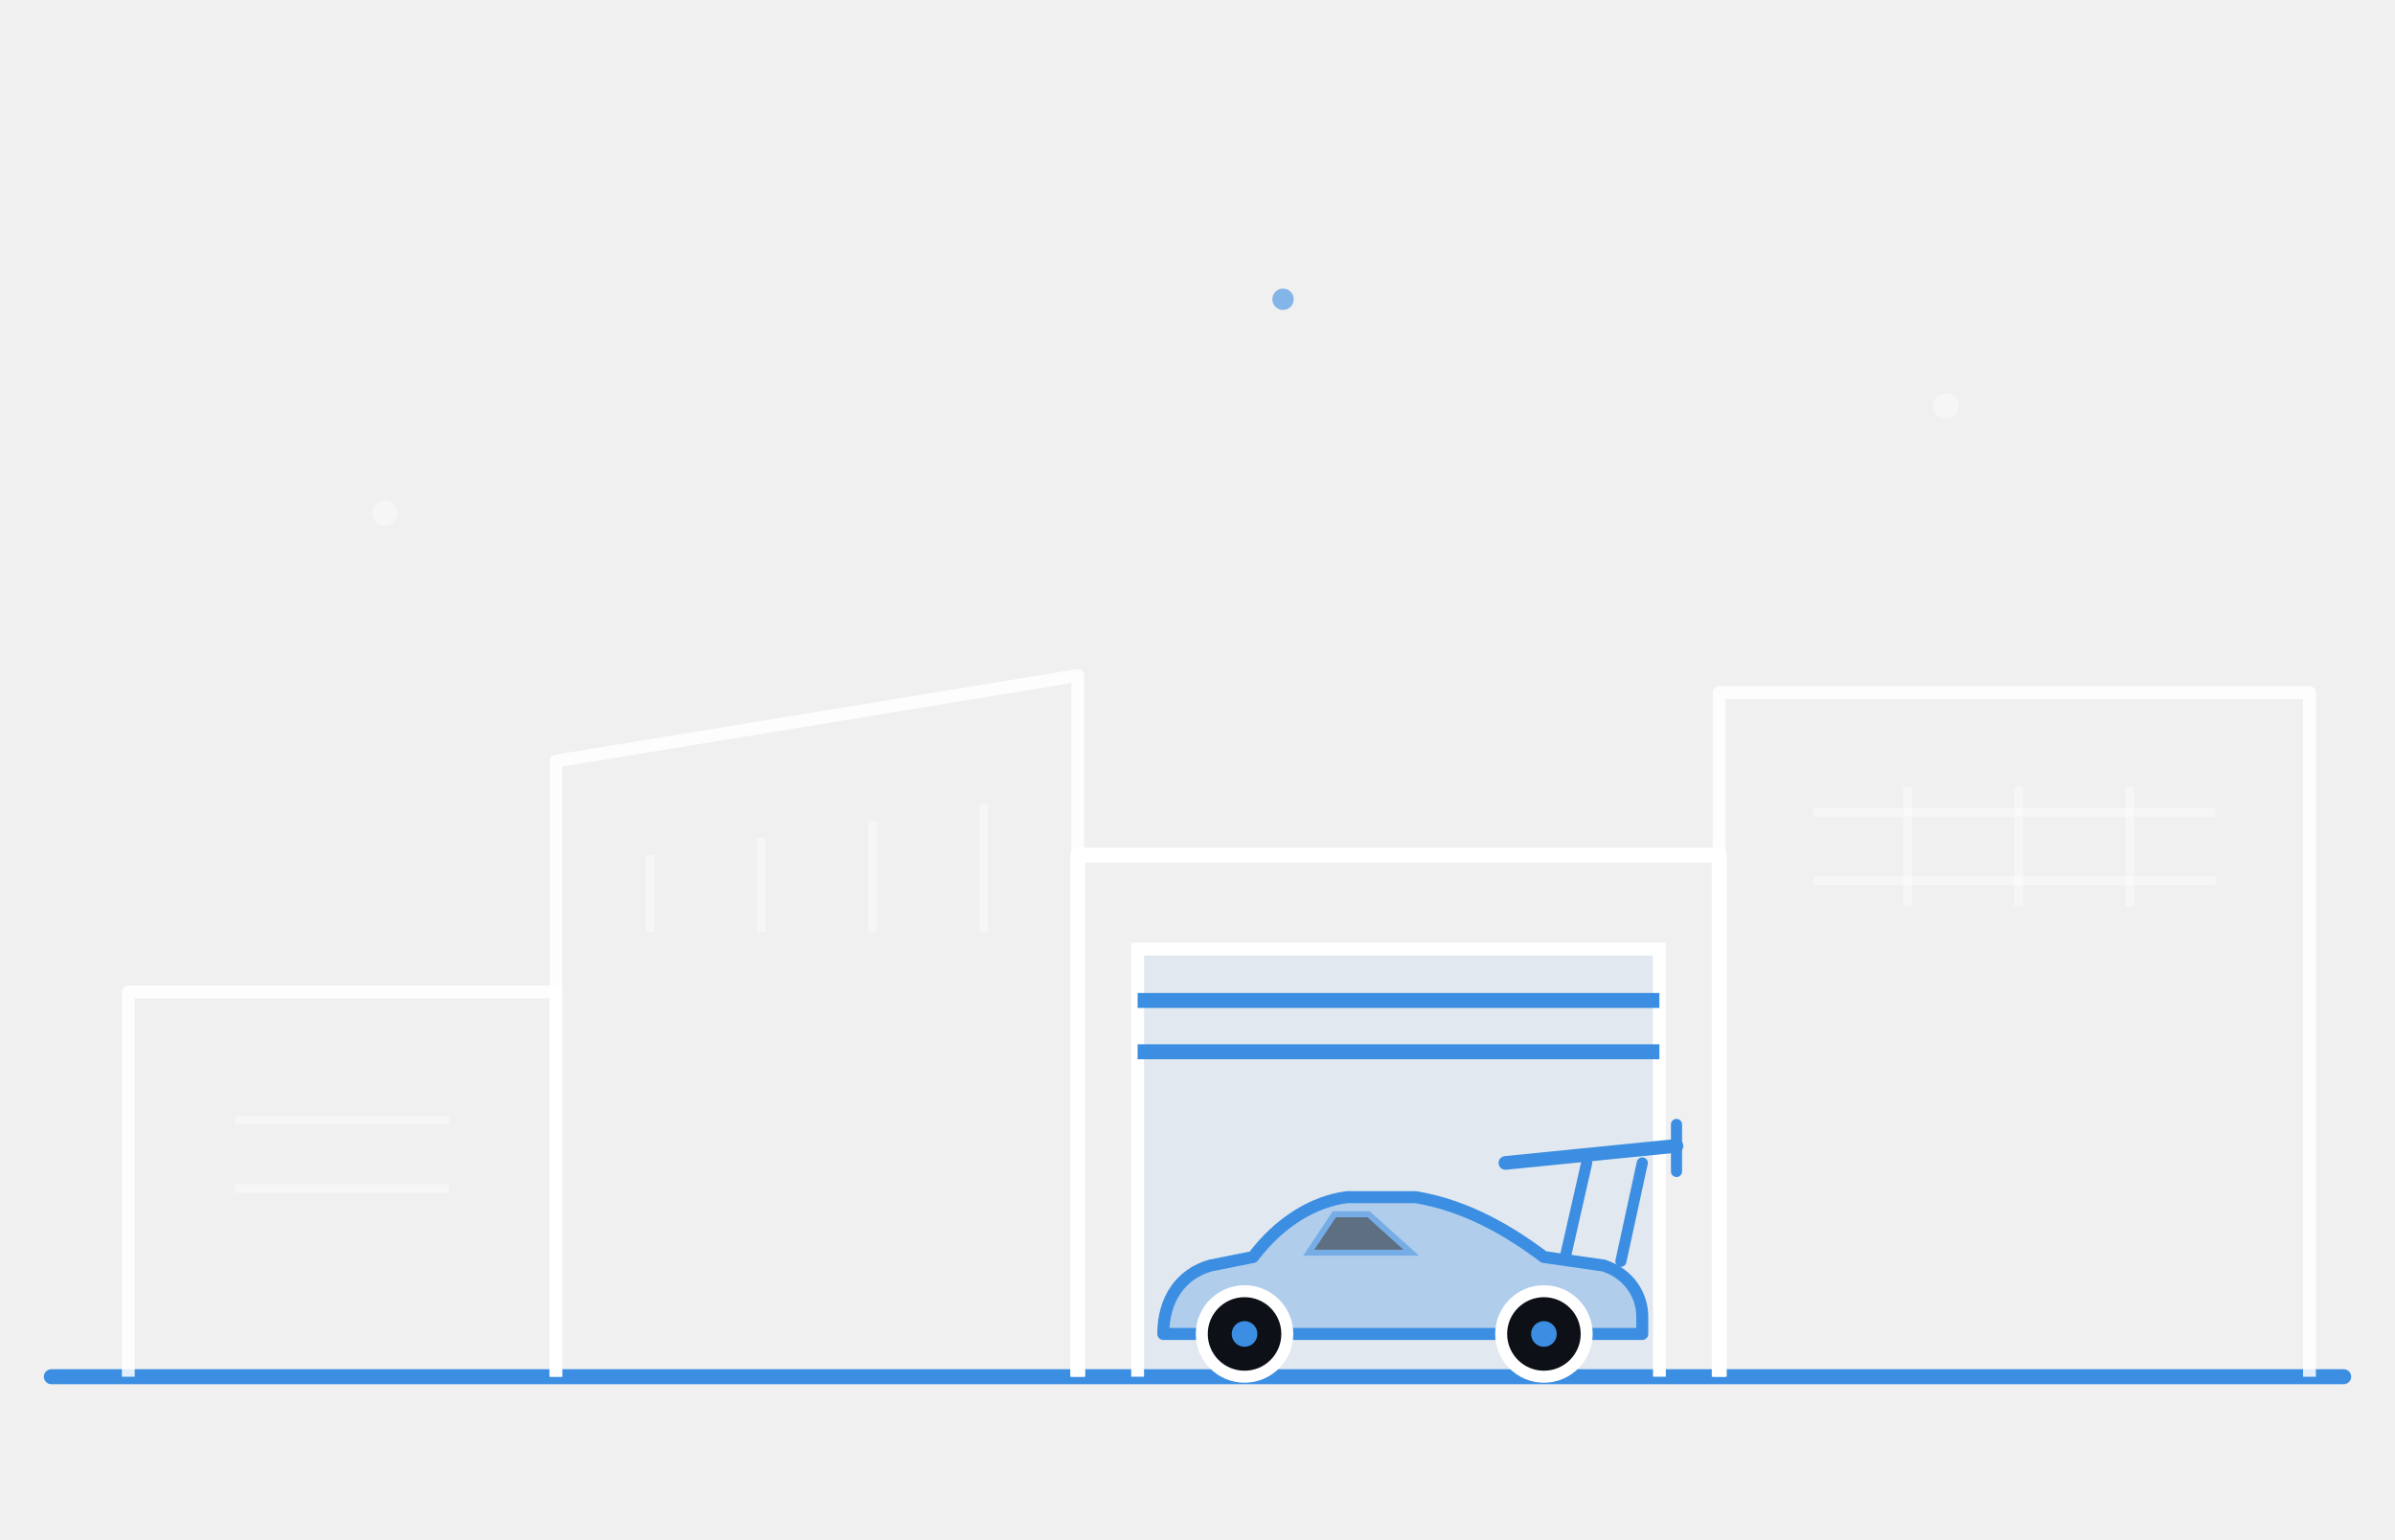
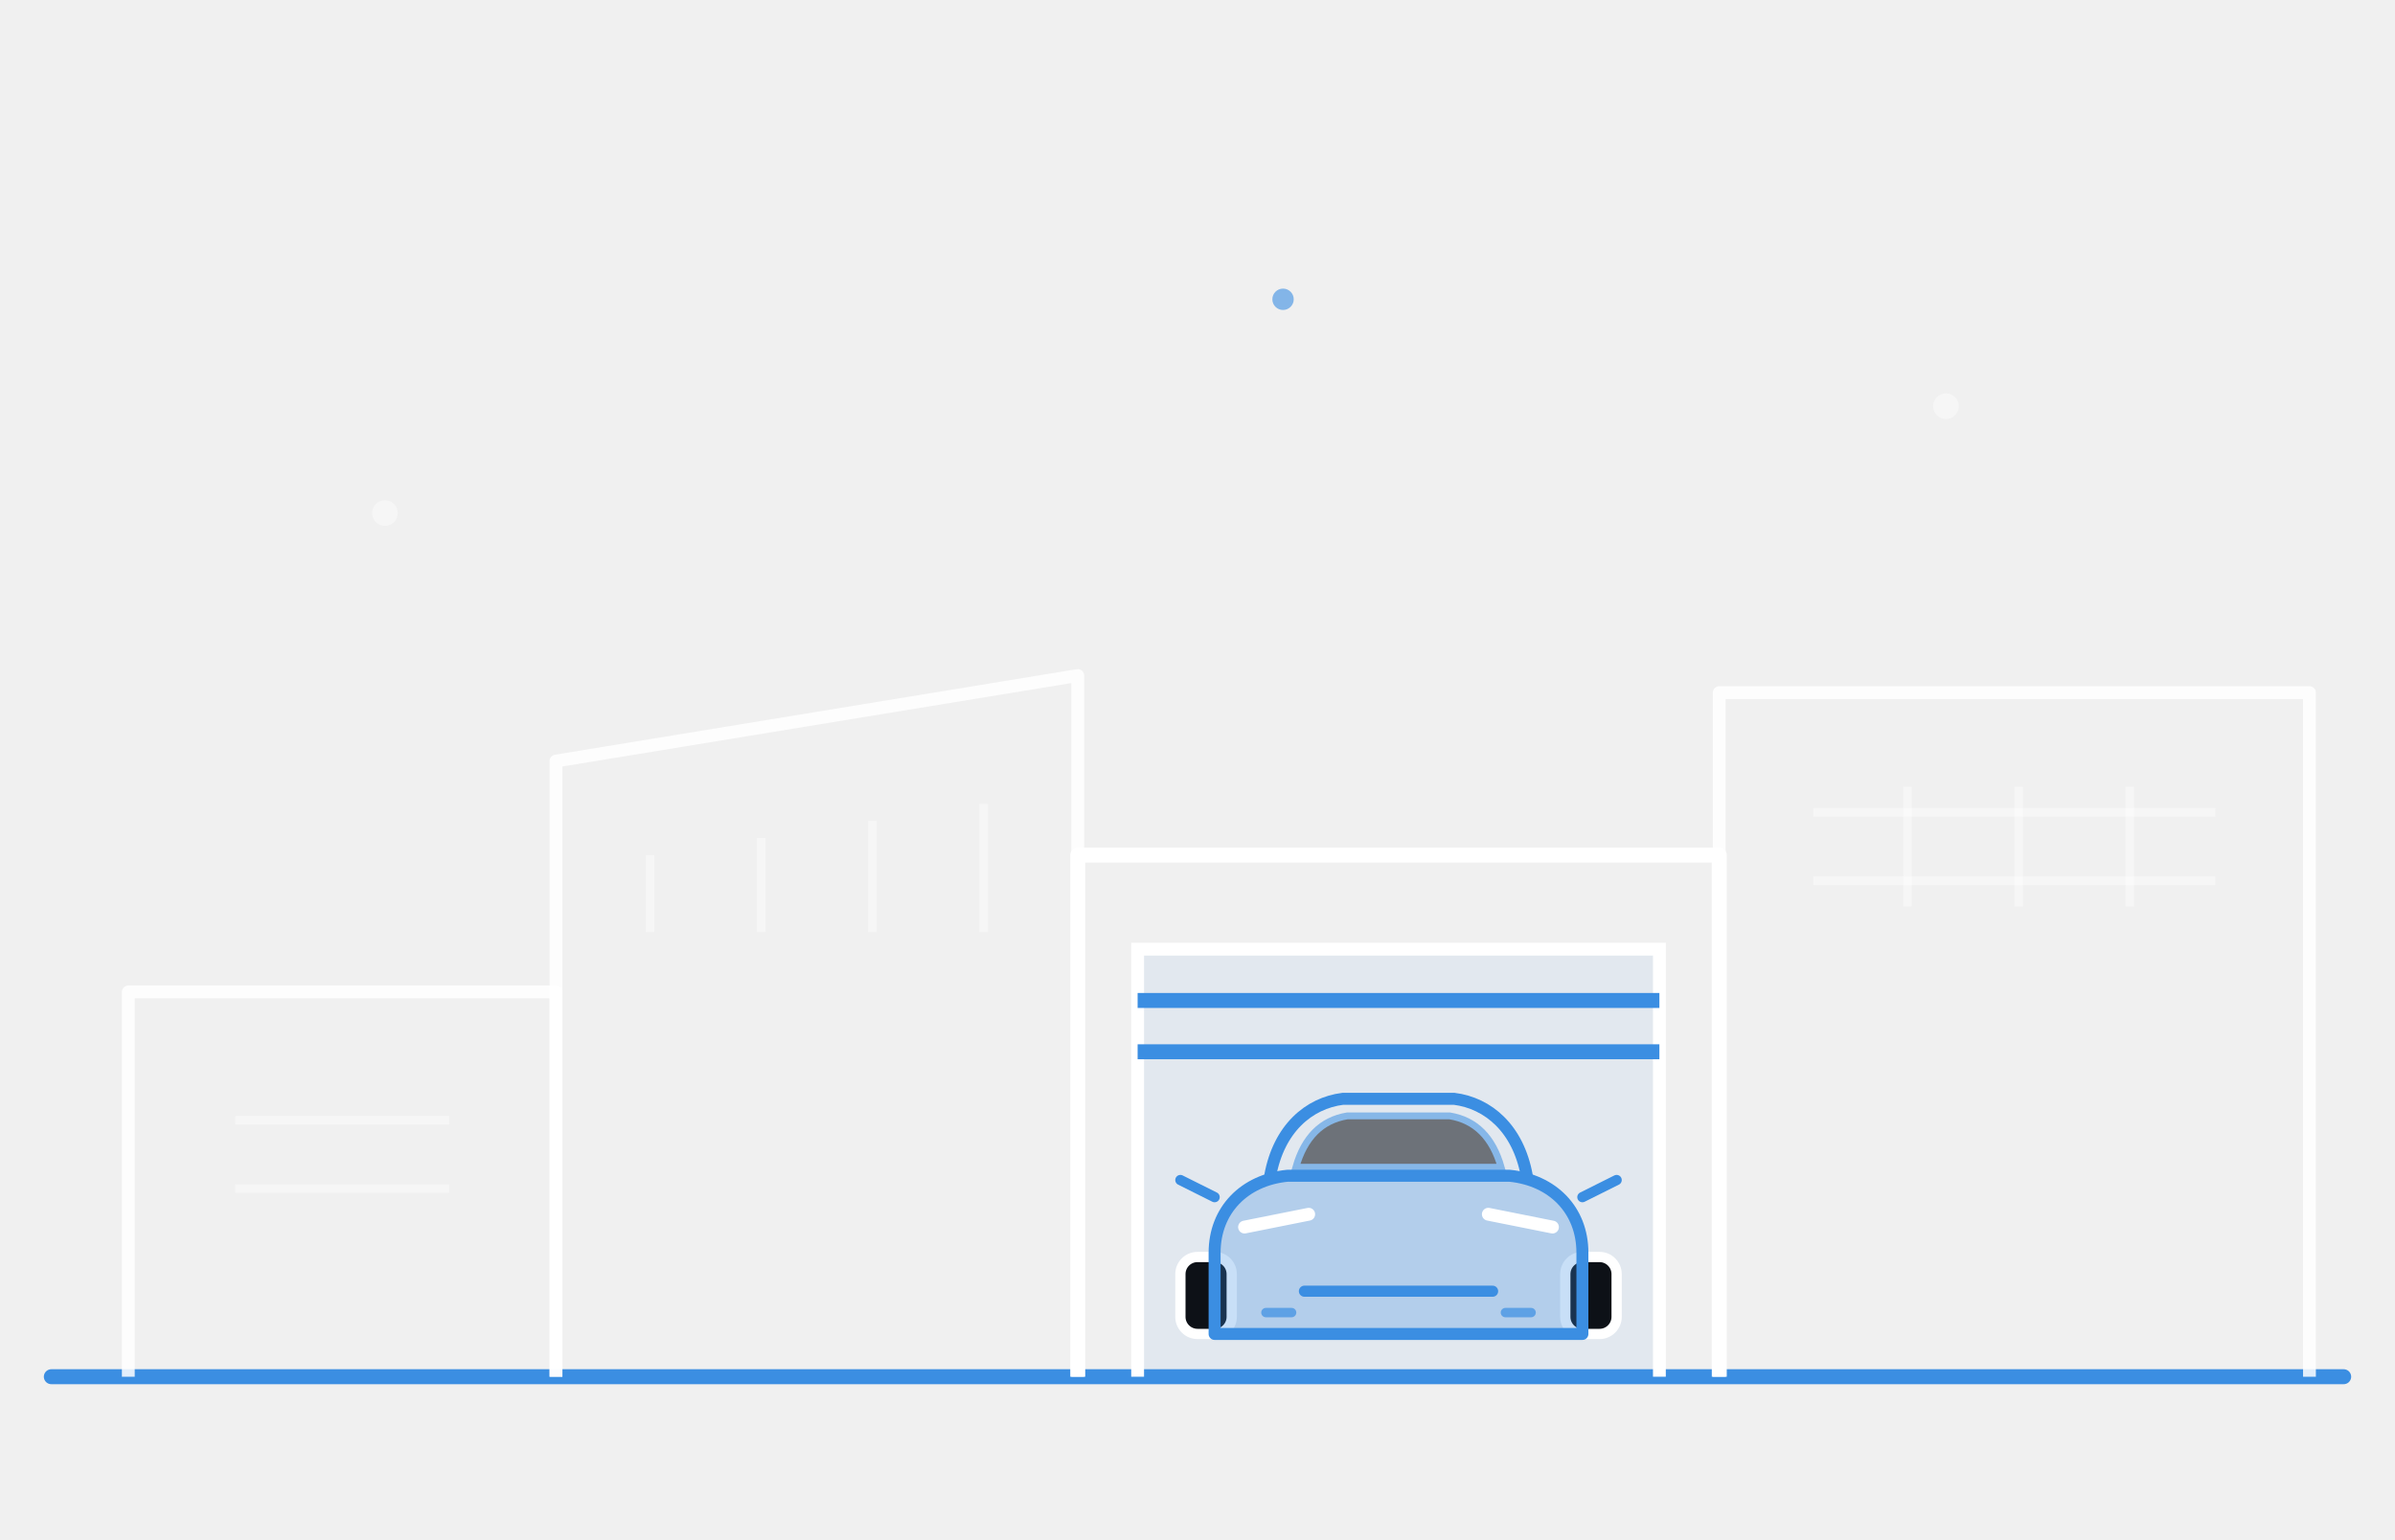
<svg xmlns="http://www.w3.org/2000/svg" viewBox="0 0 560 360" fill="none">
  <circle cx="90" cy="120" r="3" fill="#FFFFFF" opacity=".4" />
  <circle cx="455" cy="95" r="3" fill="#FFFFFF" opacity=".4" />
  <circle cx="300" cy="70" r="2.5" fill="#3B8EE2" opacity=".6" />
  <path d="M12 322 H548" stroke="#3B8EE2" stroke-width="3.5" stroke-linecap="round" />
  <path d="M30 322 V232 H130 V322" stroke="#FFFFFF" stroke-width="3" stroke-linejoin="round" opacity=".85" />
  <path d="M130 322 V178 L252 158 V322" stroke="#FFFFFF" stroke-width="3" stroke-linejoin="round" opacity=".85" />
  <path d="M252 322 V200 H402 V322" stroke="#FFFFFF" stroke-width="3.5" stroke-linejoin="round" />
  <path d="M402 322 V162 H540 V322" stroke="#FFFFFF" stroke-width="3" stroke-linejoin="round" opacity=".85" />
  <path d="M55 262 H105 M55 278 H105" stroke="#FFFFFF" stroke-width="2" opacity=".4" />
  <path d="M152 200 V218 M178 196 V218 M204 192 V218 M230 188 V218" stroke="#FFFFFF" stroke-width="2" opacity=".4" />
  <path d="M424 190 H518 M424 206 H518" stroke="#FFFFFF" stroke-width="2" opacity=".4" />
  <path d="M446 184 V212 M472 184 V212 M498 184 V212" stroke="#FFFFFF" stroke-width="2" opacity=".4" />
  <rect x="266" y="222" width="122" height="100" fill="#3B8EE2" opacity=".08" />
  <path d="M266 322 V222 H388 V322" stroke="#FFFFFF" stroke-width="3" />
  <path d="M266 234 H388 M266 246 H388" stroke="#3B8EE2" stroke-width="3.5" />
-   <path d="M272 312 C272 304 276 298 283 296 L293 294 C299 286 307 281 315 280 L331 280 C343 282 353 288 361 294 L375 296 C381 298 384 303 384 308 L384 312 Z" fill="#3B8EE2" fill-opacity=".3" stroke="#3B8EE2" stroke-width="2.8" stroke-linejoin="round" />
-   <path d="M366 294 L371 272 M379 295 L384 272" stroke="#3B8EE2" stroke-width="2.6" stroke-linecap="round" />
-   <path d="M352 272 L392 268" stroke="#3B8EE2" stroke-width="3.2" stroke-linecap="round" />
-   <path d="M392 263 V274" stroke="#3B8EE2" stroke-width="2.6" stroke-linecap="round" />
-   <path d="M312 284 L320 284 L330 293 L306 293 Z" fill="#0D1117" opacity=".5" stroke="#3B8EE2" stroke-width="1.4" />
-   <circle cx="291" cy="312" r="10" fill="#0D1117" stroke="#FFFFFF" stroke-width="2.8" />
-   <circle cx="361" cy="312" r="10" fill="#0D1117" stroke="#FFFFFF" stroke-width="2.8" />
-   <circle cx="291" cy="312" r="3" fill="#3B8EE2" />
-   <circle cx="361" cy="312" r="3" fill="#3B8EE2" />
+   <rect x="276" y="294" width="12" height="18" rx="4" fill="#0D1117" stroke="#FFFFFF" stroke-width="2.4" />
+   <rect x="366" y="294" width="12" height="18" rx="4" fill="#0D1117" stroke="#FFFFFF" stroke-width="2.4" />
+   <path d="M284 312 V293 C284 283 291 276 301 275 L353 275 C363 276 370 283 370 293 V312 Z" fill="#3B8EE2" fill-opacity=".28" stroke="#3B8EE2" stroke-width="2.8" stroke-linejoin="round" />
+   <path d="M297 275 C299 264 306 258 314 257 L340 257 C348 258 355 264 357 275" fill="none" stroke="#3B8EE2" stroke-width="2.8" stroke-linecap="round" />
+   <path d="M303 273 C305 266 309 262 315 261 L339 261 C345 262 349 266 351 273 Z" fill="#0D1117" opacity=".55" stroke="#3B8EE2" stroke-width="1.6" />
+   <path d="M284 280 L276 276 M370 280 L378 276" stroke="#3B8EE2" stroke-width="2.4" stroke-linecap="round" />
+   <path d="M291 287 L306 284 M348 284 L363 287" stroke="#FFFFFF" stroke-width="3" stroke-linecap="round" />
+   <path d="M305 302 H349" stroke="#3B8EE2" stroke-width="2.6" stroke-linecap="round" />
+   <path d="M296 307 H302 M352 307 H358" stroke="#3B8EE2" stroke-width="2.2" stroke-linecap="round" opacity=".7" />
</svg>
